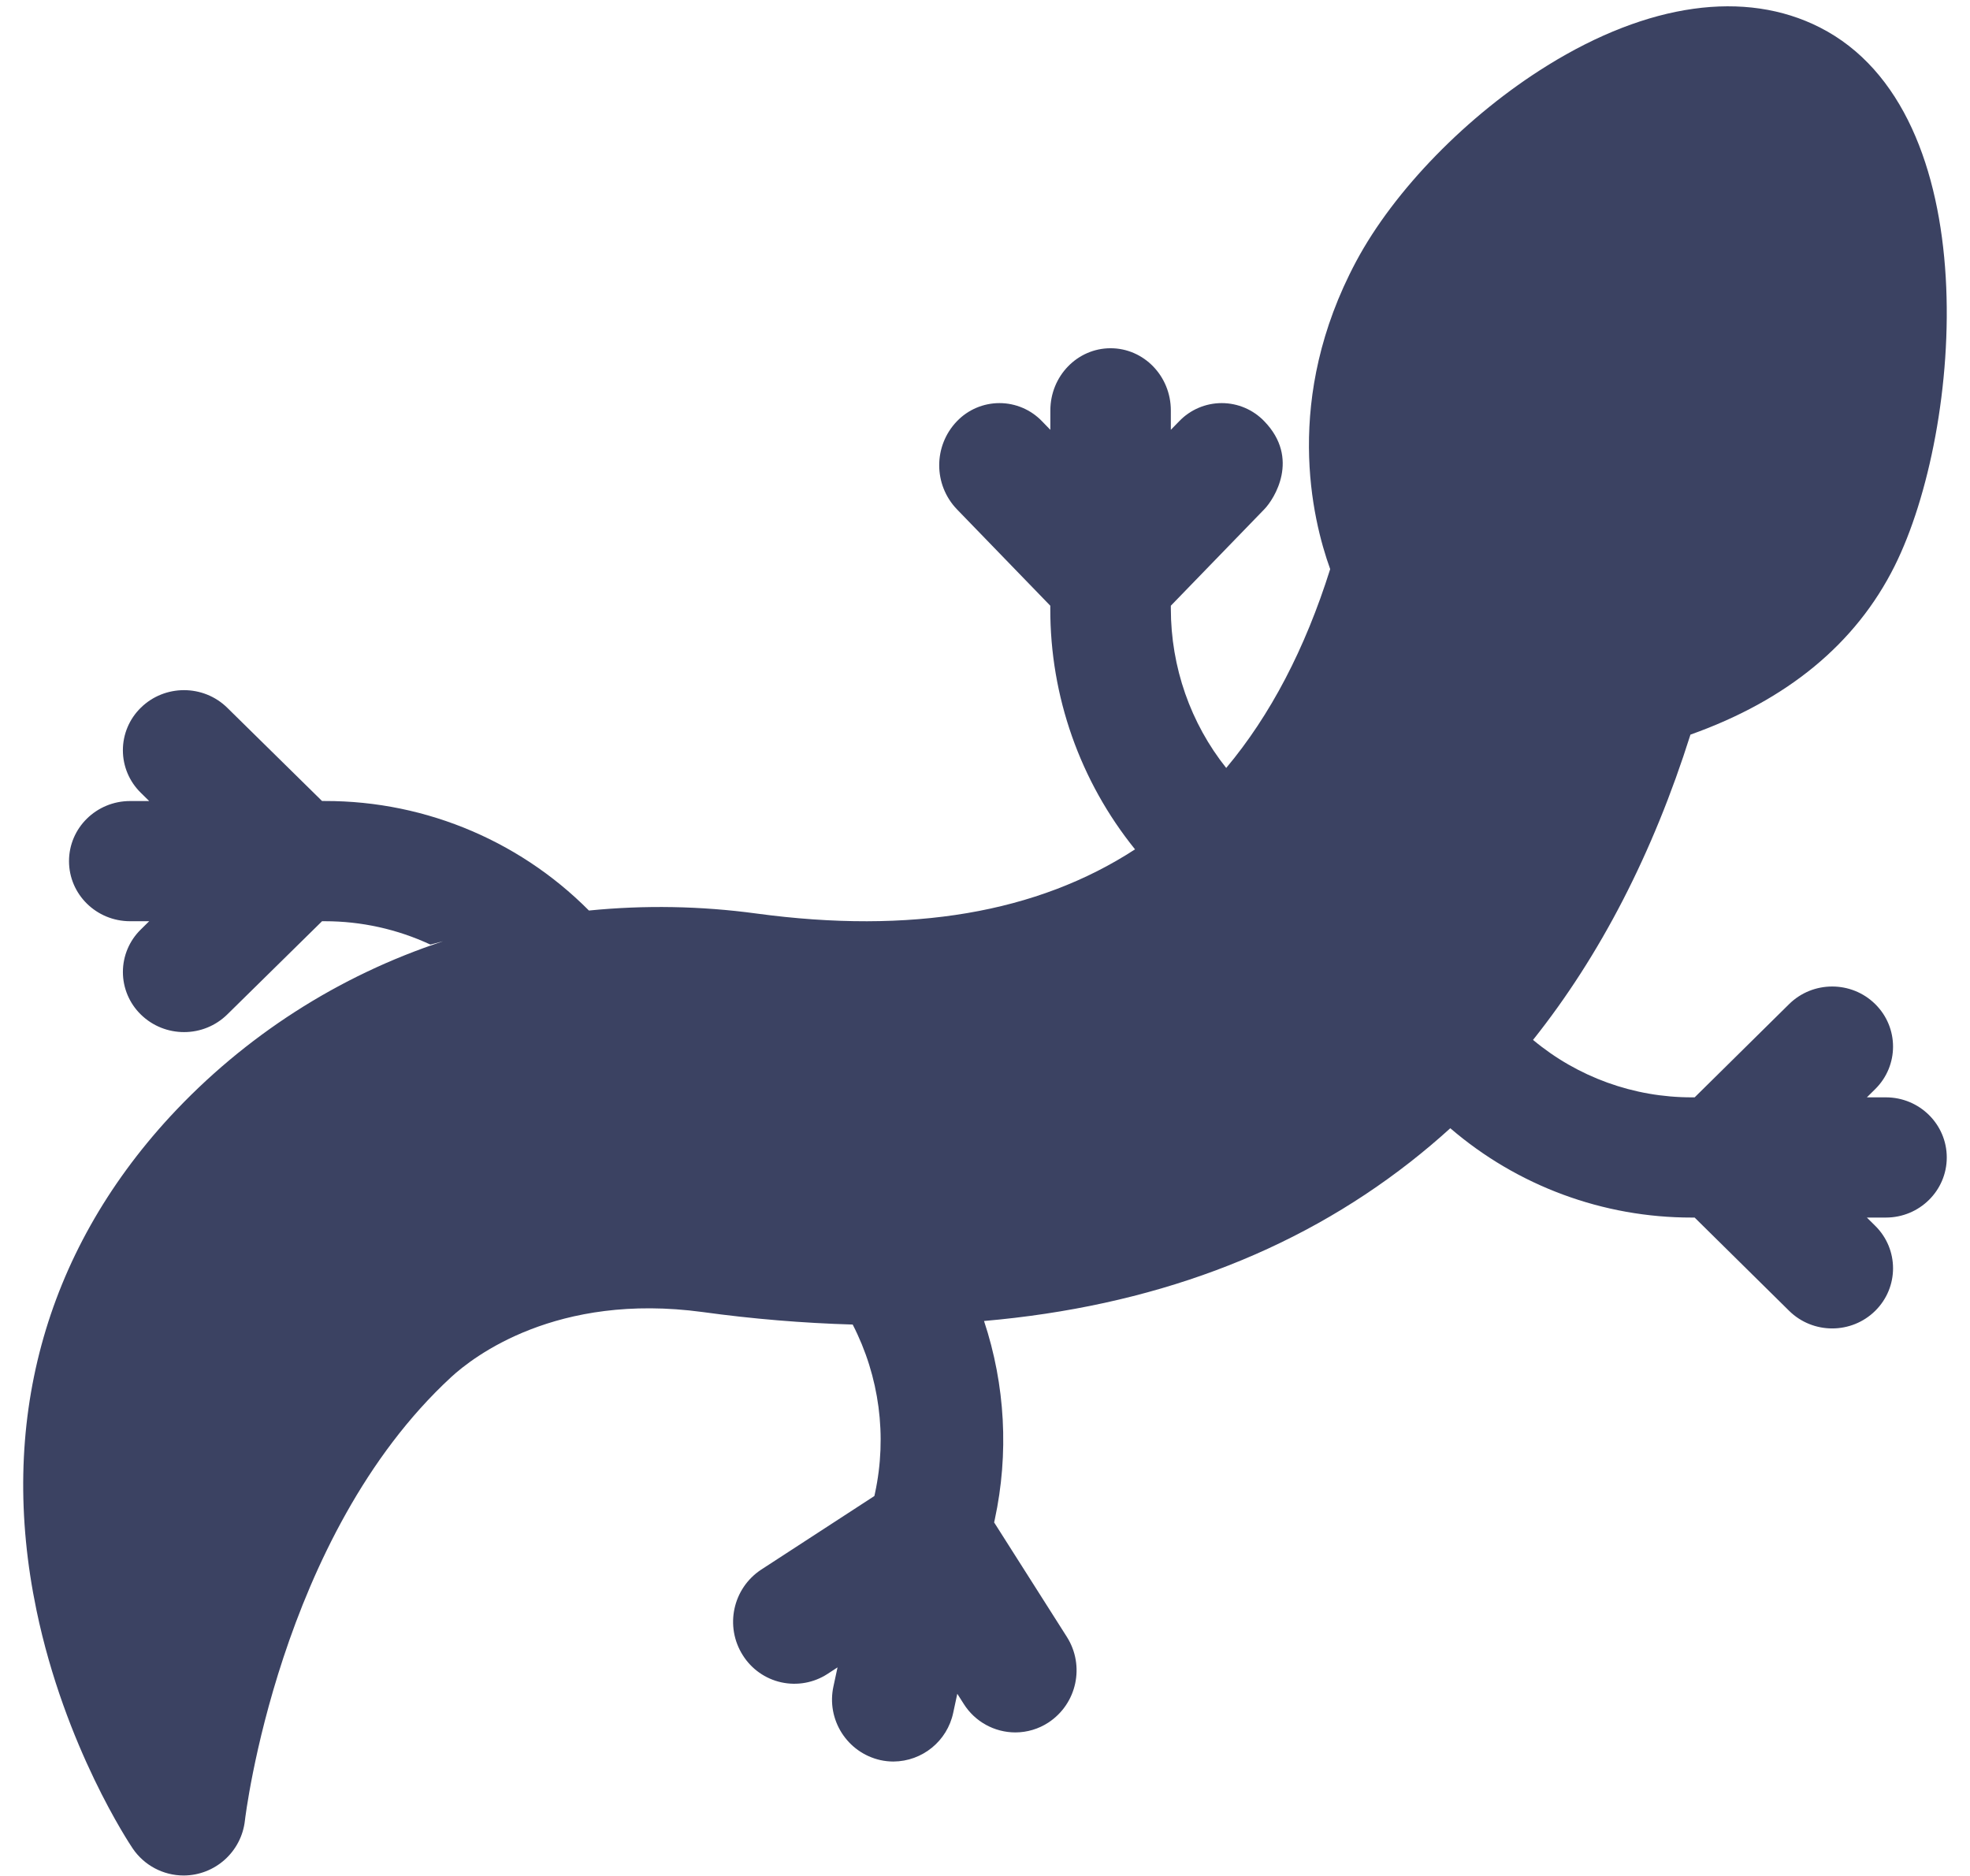
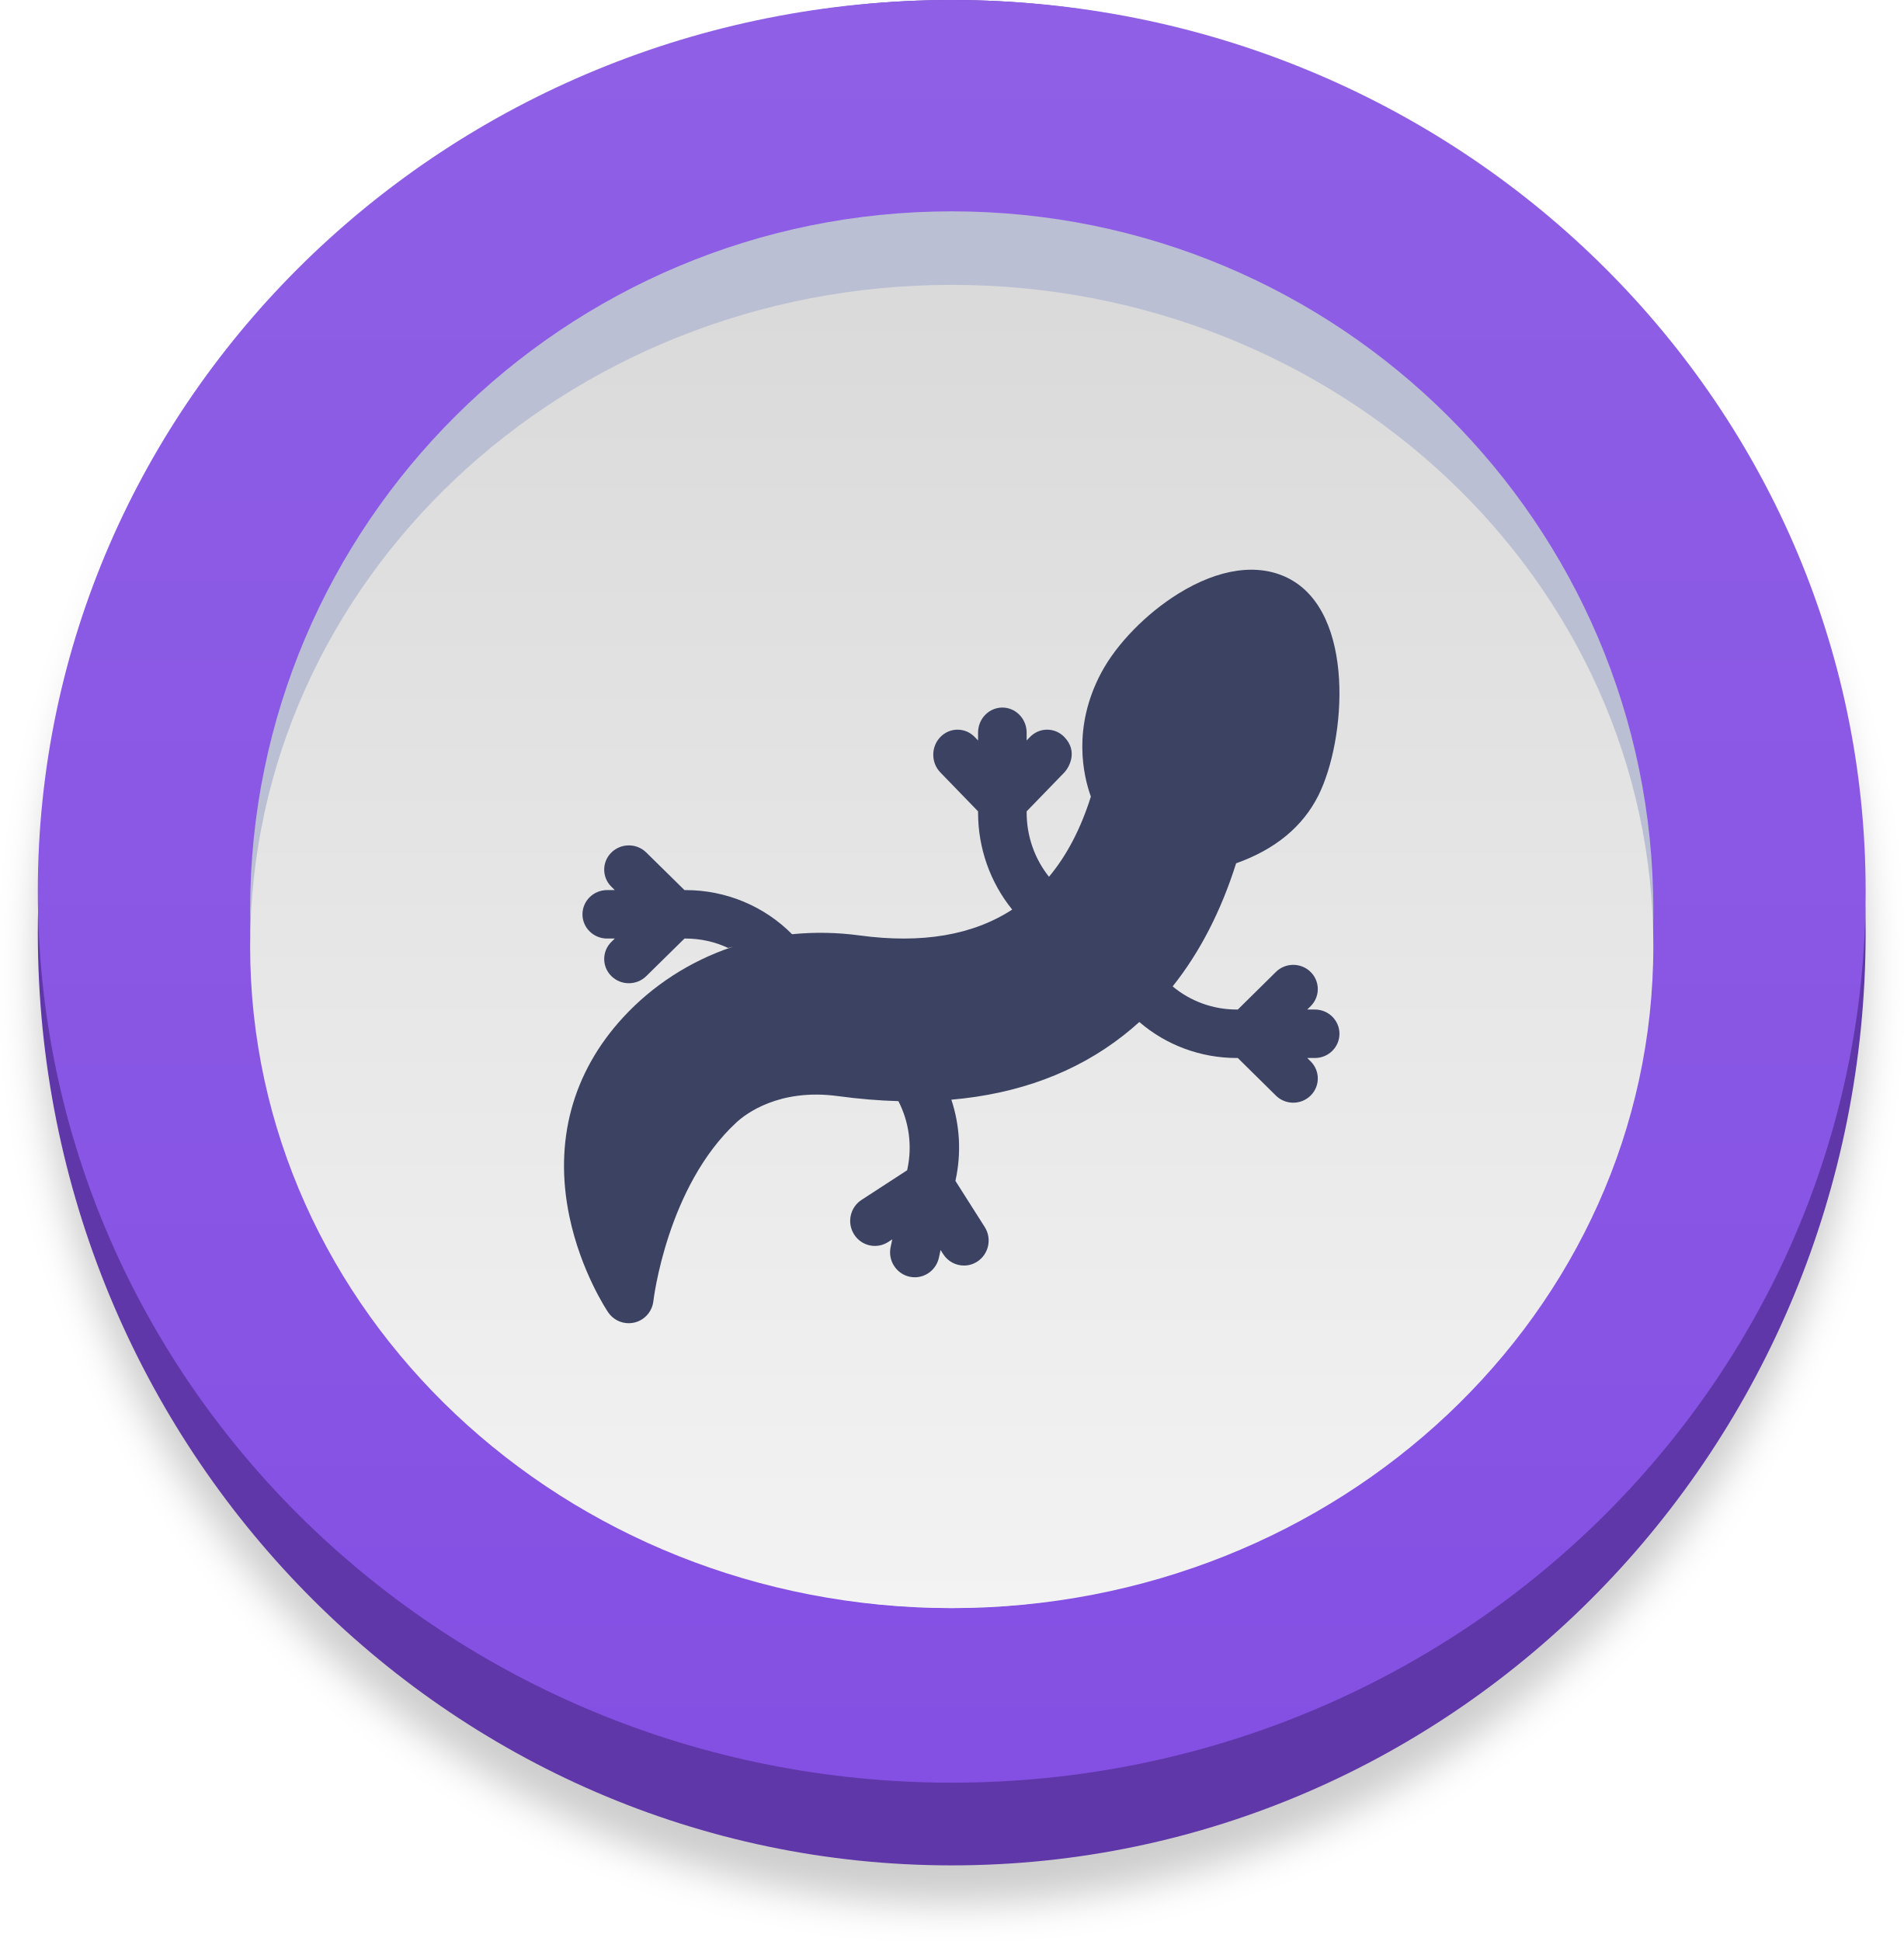
- <svg xmlns="http://www.w3.org/2000/svg" width="63" height="60">
-   <path fill="#3B4262" d="M49.483 2.096c3.229-2 6.324-2.433 8.714-1.219 5.359 2.72 4.583 12.845 2.39 17.232-1.238 2.477-3.432 4.287-6.527 5.387-1.2 3.799-2.884 7.064-5.034 9.764a7.904 7.904 0 005.079 1.837h.09l3.02-2.982c.761-.75 1.994-.751 2.754 0 .76.75.76 1.968 0 2.718l-.267.264h.608c1.075 0 1.947.861 1.947 1.923 0 1.061-.872 1.922-1.947 1.922h-.608l.267.264c.76.75.76 1.968 0 2.719-.38.375-.878.563-1.376.563-.499 0-.997-.188-1.377-.563l-3.022-2.983h-.09a11.823 11.823 0 01-7.724-2.857c-.415.377-.843.738-1.284 1.083-3.732 2.92-8.294 4.617-13.627 5.082a12.08 12.08 0 01.343 6.352l-.02.09 2.325 3.66a1.998 1.998 0 01-.589 2.741 1.936 1.936 0 01-1.057.316 1.953 1.953 0 01-1.651-.912l-.206-.324-.13.605a1.966 1.966 0 01-1.913 1.562 1.95 1.95 0 01-.419-.046 1.984 1.984 0 01-1.498-2.36l.13-.605-.32.209a1.946 1.946 0 01-2.709-.597 1.998 1.998 0 01.59-2.74l3.617-2.353.02-.09a8.073 8.073 0 00-.713-5.394 44.773 44.773 0 01-4.797-.4c-4.684-.634-7.341 1.433-8.044 2.081-5.518 5.093-6.586 14.092-6.596 14.183a1.977 1.977 0 01-1.96 1.757 1.97 1.97 0 01-1.63-.867c-.087-.13-2.164-3.234-3.075-7.615-1.237-5.95.238-11.407 4.266-15.783a20.702 20.702 0 018.738-5.615l-.407.106a7.99 7.99 0 00-3.375-.747h-.09l-3.032 2.983a1.965 1.965 0 01-1.382.563c-.5 0-1-.188-1.382-.563a1.9 1.9 0 010-2.719l.268-.264h-.61c-1.08 0-1.954-.86-1.954-1.922 0-1.062.875-1.922 1.954-1.922h.61l-.268-.264a1.9 1.9 0 010-2.72c.763-.75 2-.75 2.764 0l3.032 2.983h.09a11.87 11.87 0 018.661 3.726l-.217-.223a22.914 22.914 0 015.352.095c4.946.67 8.99-.018 12.113-2.052a12.215 12.215 0 01-2.71-7.7v-.092L30.6 16.287a2.034 2.034 0 010-2.812 1.885 1.885 0 012.725 0l.265.273v-.621c0-1.099.862-1.989 1.926-1.989s1.927.89 1.927 1.989v.62l.265-.272a1.885 1.885 0 012.725 0c1.146 1.183.32 2.483 0 2.812l-2.99 3.086v.091c0 1.878.635 3.673 1.771 5.098 1.412-1.686 2.522-3.808 3.325-6.36-.587-1.625-1.5-5.473.828-9.837 1.22-2.285 3.564-4.687 6.117-6.269z" />
+ <svg xmlns="http://www.w3.org/2000/svg" width="151" height="154" viewBox="0 0 151 154" fill="none">
+   <g filter="url(#filter0_d_0_1134)">
+     <ellipse cx="75.5" cy="74" rx="72.5" ry="74" fill="#5F37A8" />
+   </g>
+   <ellipse cx="75.5" cy="70.719" rx="72.5" ry="70.719" fill="#834EE3" />
+   <ellipse cx="75.5" cy="70.719" rx="72.5" ry="70.719" fill="url(#paint0_linear_0_1134)" />
+   <ellipse cx="75.5" cy="72.177" rx="55.657" ry="55.409" fill="#BABFD4" />
+   <ellipse cx="75.5" cy="75.094" rx="55.657" ry="52.493" fill="url(#paint1_linear_0_1134)" />
+   <path fill-rule="evenodd" clip-rule="evenodd" d="M102.198 45.877C99.807 44.663 96.713 45.096 93.484 47.096C90.93 48.678 88.587 51.08 87.367 53.365C85.038 57.729 85.951 61.577 86.539 63.202C85.735 65.755 84.626 67.876 83.215 69.564C82.077 68.138 81.443 66.343 81.443 64.465V64.373L84.432 61.288C84.751 60.958 85.578 59.658 84.432 58.475C83.68 57.698 82.46 57.698 81.707 58.475L81.443 58.748V58.127C81.443 57.029 80.58 56.138 79.516 56.138C78.452 56.138 77.589 57.029 77.589 58.127V58.748L77.325 58.475C76.572 57.698 75.352 57.698 74.6 58.475C73.847 59.251 73.847 60.511 74.6 61.287L77.589 64.373V64.464C77.589 67.306 78.559 70.022 80.298 72.166C77.175 74.199 73.131 74.887 68.186 74.218C66.402 73.976 64.601 73.946 62.835 74.122C60.621 71.888 57.586 70.62 54.389 70.62H54.299L51.267 67.637C50.504 66.886 49.267 66.886 48.503 67.637C47.74 68.388 47.74 69.605 48.503 70.356L48.772 70.62H48.161C47.082 70.62 46.207 71.48 46.207 72.542C46.207 73.604 47.082 74.464 48.161 74.464H48.772L48.503 74.728C47.74 75.479 47.74 76.696 48.503 77.447C48.885 77.822 49.385 78.01 49.885 78.01C50.385 78.01 50.886 77.822 51.267 77.447L54.3 74.464H54.389C55.573 74.464 56.722 74.725 57.765 75.211C57.905 75.173 58.047 75.135 58.188 75.1C58.145 75.114 58.102 75.128 58.058 75.143C54.752 76.254 51.769 78.182 49.433 80.72C45.406 85.096 43.931 90.554 45.167 96.503C46.078 100.884 48.155 103.988 48.243 104.118C48.616 104.669 49.231 104.985 49.873 104.985C50.03 104.985 50.189 104.966 50.346 104.928C51.147 104.729 51.74 104.051 51.832 103.228C51.842 103.138 52.911 94.138 58.429 89.045C59.131 88.397 61.788 86.33 66.473 86.965C68.126 87.189 69.726 87.322 71.27 87.365C72.117 89.012 72.379 90.915 71.982 92.759L71.963 92.848L68.345 95.201C67.434 95.793 67.171 97.02 67.756 97.941C68.341 98.863 69.553 99.13 70.464 98.538L70.784 98.329L70.654 98.935C70.424 100.005 71.095 101.061 72.153 101.294C72.293 101.325 72.433 101.34 72.571 101.34C73.473 101.34 74.285 100.706 74.484 99.778L74.615 99.173L74.82 99.497C75.195 100.087 75.826 100.409 76.471 100.409C76.834 100.409 77.201 100.307 77.529 100.094C78.439 99.501 78.703 98.274 78.118 97.353L75.793 93.692L75.812 93.602C76.272 91.465 76.142 89.274 75.471 87.25C80.803 86.785 85.365 85.087 89.096 82.169C89.537 81.824 89.966 81.463 90.381 81.086C92.507 82.917 95.241 83.942 98.105 83.942H98.195L101.216 86.925C101.596 87.3 102.095 87.488 102.593 87.488C103.091 87.488 103.59 87.3 103.97 86.925C104.73 86.174 104.73 84.957 103.97 84.206L103.703 83.942H104.311C105.386 83.942 106.258 83.081 106.258 82.02C106.258 80.958 105.386 80.097 104.31 80.097H103.702L103.97 79.834C104.73 79.083 104.73 77.866 103.97 77.115C103.209 76.364 101.976 76.364 101.216 77.115L98.195 80.097H98.105C96.228 80.097 94.435 79.439 93.026 78.261C95.177 75.561 96.861 72.295 98.06 68.496C101.156 67.396 103.35 65.586 104.588 63.11C106.781 58.722 107.556 48.597 102.198 45.877Z" fill="#3B4262" />
+   <defs>
+     <filter id="filter0_d_0_1134" x="0" y="0" width="151" height="154" filterUnits="userSpaceOnUse" color-interpolation-filters="sRGB">
+       <feFlood flood-opacity="0" result="BackgroundImageFix" />
+       <feColorMatrix in="SourceAlpha" type="matrix" values="0 0 0 0 0 0 0 0 0 0 0 0 0 0 0 0 0 0 127 0" result="hardAlpha" />
+       <feOffset dy="3" />
+       <feGaussianBlur stdDeviation="1.5" />
+       <feColorMatrix type="matrix" values="0 0 0 0 0 0 0 0 0 0 0 0 0 0 0 0 0 0 0.197 0" />
+       <feBlend mode="normal" in2="BackgroundImageFix" result="effect1_dropShadow_0_1134" />
+       <feBlend mode="normal" in="SourceGraphic" in2="effect1_dropShadow_0_1134" result="shape" />
+     </filter>
+     <linearGradient id="paint0_linear_0_1134" x1="3" y1="0" x2="3" y2="141.438" gradientUnits="userSpaceOnUse">
+       <stop stop-color="white" stop-opacity="0.097" />
+       <stop offset="1" stop-color="white" stop-opacity="0.01" />
+     </linearGradient>
+     <linearGradient id="paint1_linear_0_1134" x1="130.234" y1="127.586" x2="130.234" y2="24.341" gradientUnits="userSpaceOnUse">
+       <stop stop-color="#F3F3F3" />
+       <stop offset="1" stop-color="#DADADA" />
+     </linearGradient>
+   </defs>
</svg>
